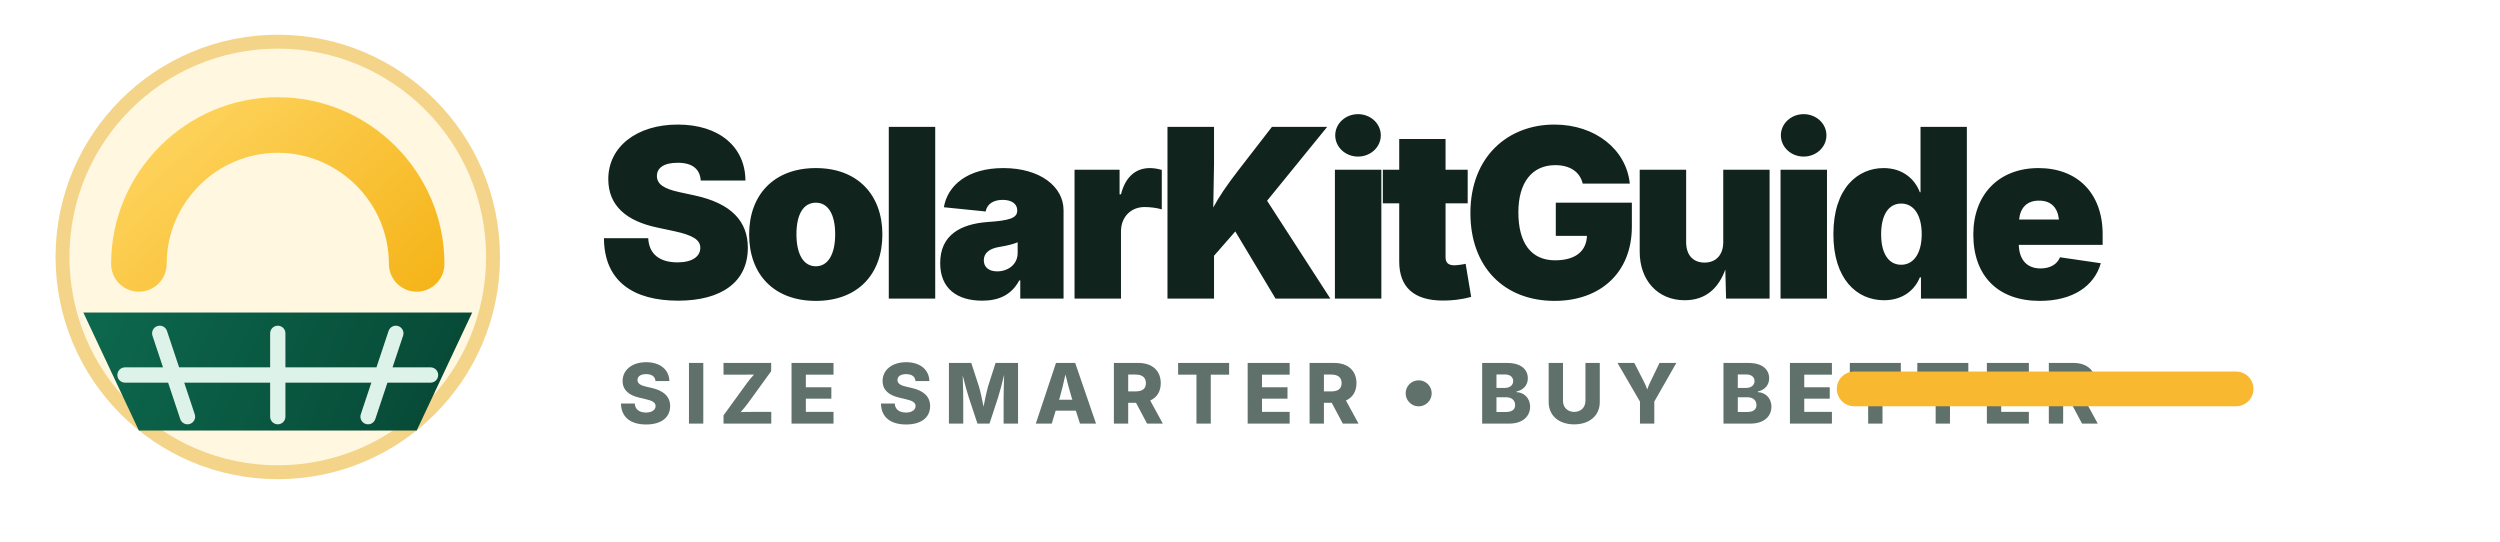
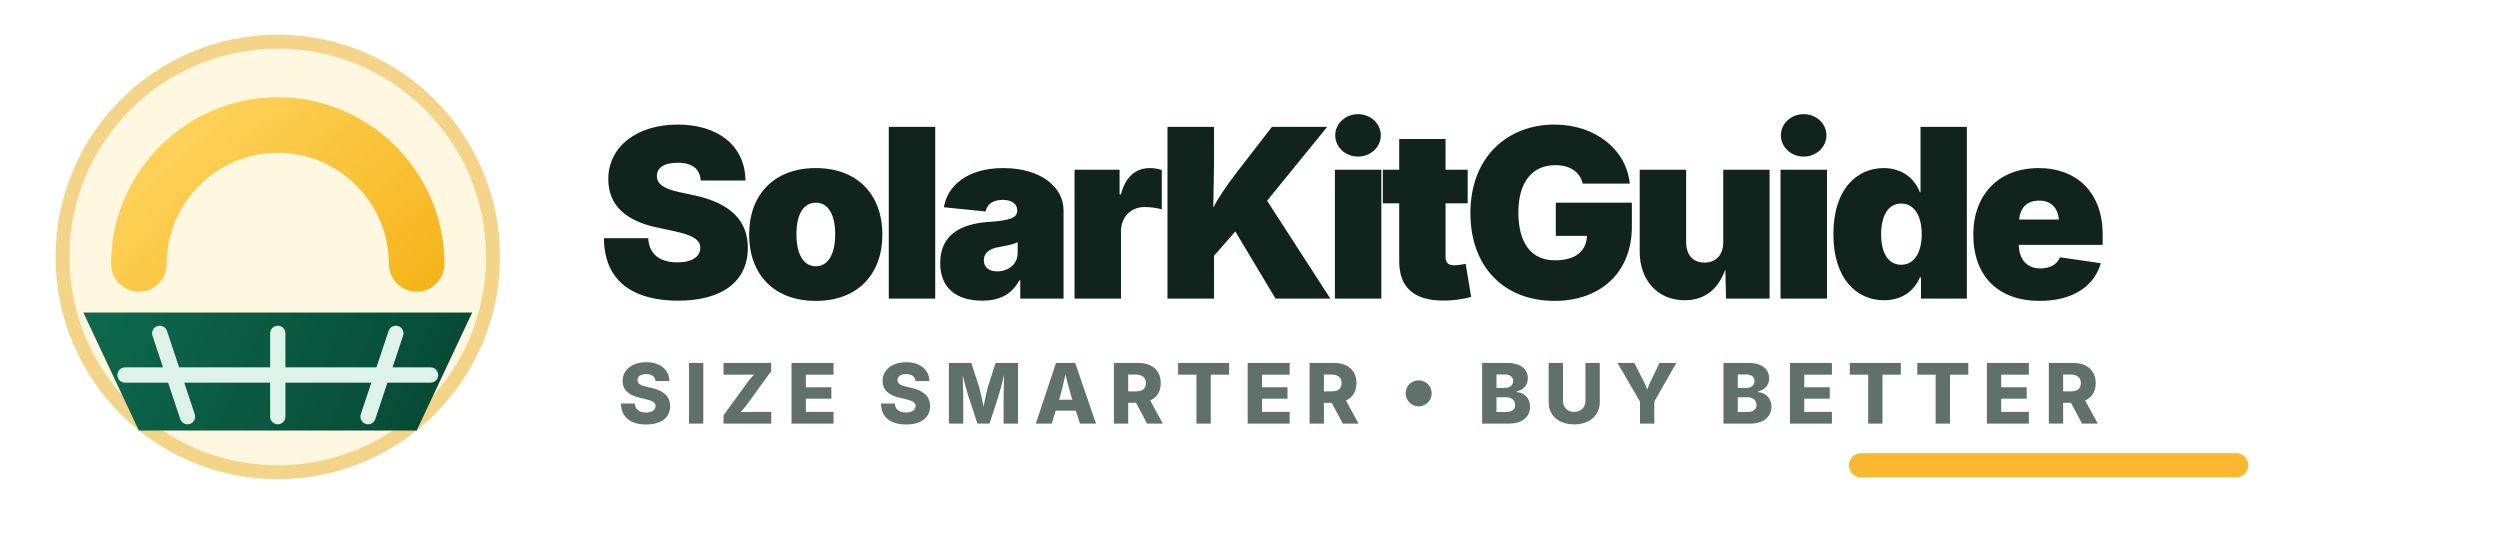
<svg xmlns="http://www.w3.org/2000/svg" width="360" height="78" viewBox="0 0 360 78" fill="none" role="img" aria-labelledby="title">
  <defs>
    <linearGradient id="sun" x1="18" y1="12" x2="63" y2="62" gradientUnits="userSpaceOnUse">
      <stop stop-color="#FFD96A" />
      <stop offset="1" stop-color="#F2A900" />
    </linearGradient>
    <linearGradient id="panel" x1="10" y1="41" x2="70" y2="68" gradientUnits="userSpaceOnUse">
      <stop stop-color="#0D6B4F" />
      <stop offset="1" stop-color="#064432" />
    </linearGradient>
  </defs>
  <g>
    <circle cx="40" cy="37" r="31" fill="#FFF7DF" stroke="#F3D488" stroke-width="2" />
    <path d="M20 38c0-11 9-20 20-20s20 9 20 20" stroke="url(#sun)" stroke-width="8" stroke-linecap="round" />
    <path d="M12 45h56l-8 17H20l-8-17Z" fill="url(#panel)" />
    <path d="M23 48l4 12M40 48v12M57 48l-4 12M18 54h44" stroke="#DDF2E9" stroke-width="2.2" stroke-linecap="round" />
  </g>
  <text x="86" y="43" fill="#10231D" font-family="Inter, Arial, sans-serif" font-size="34" font-weight="950" letter-spacing="-1.8">SolarKitGuide</text>
  <text x="89" y="61" fill="#5F716A" font-family="Inter, Arial, sans-serif" font-size="12" font-weight="800" letter-spacing="1.6">SIZE SMARTER • BUY BETTER</text>
-   <path d="M267 56h55" stroke="#F8B931" stroke-width="5" stroke-linecap="round" />
+   <path d="M268 67h54" stroke="#F8B931" stroke-width="3.5" stroke-linecap="round" />
</svg>
